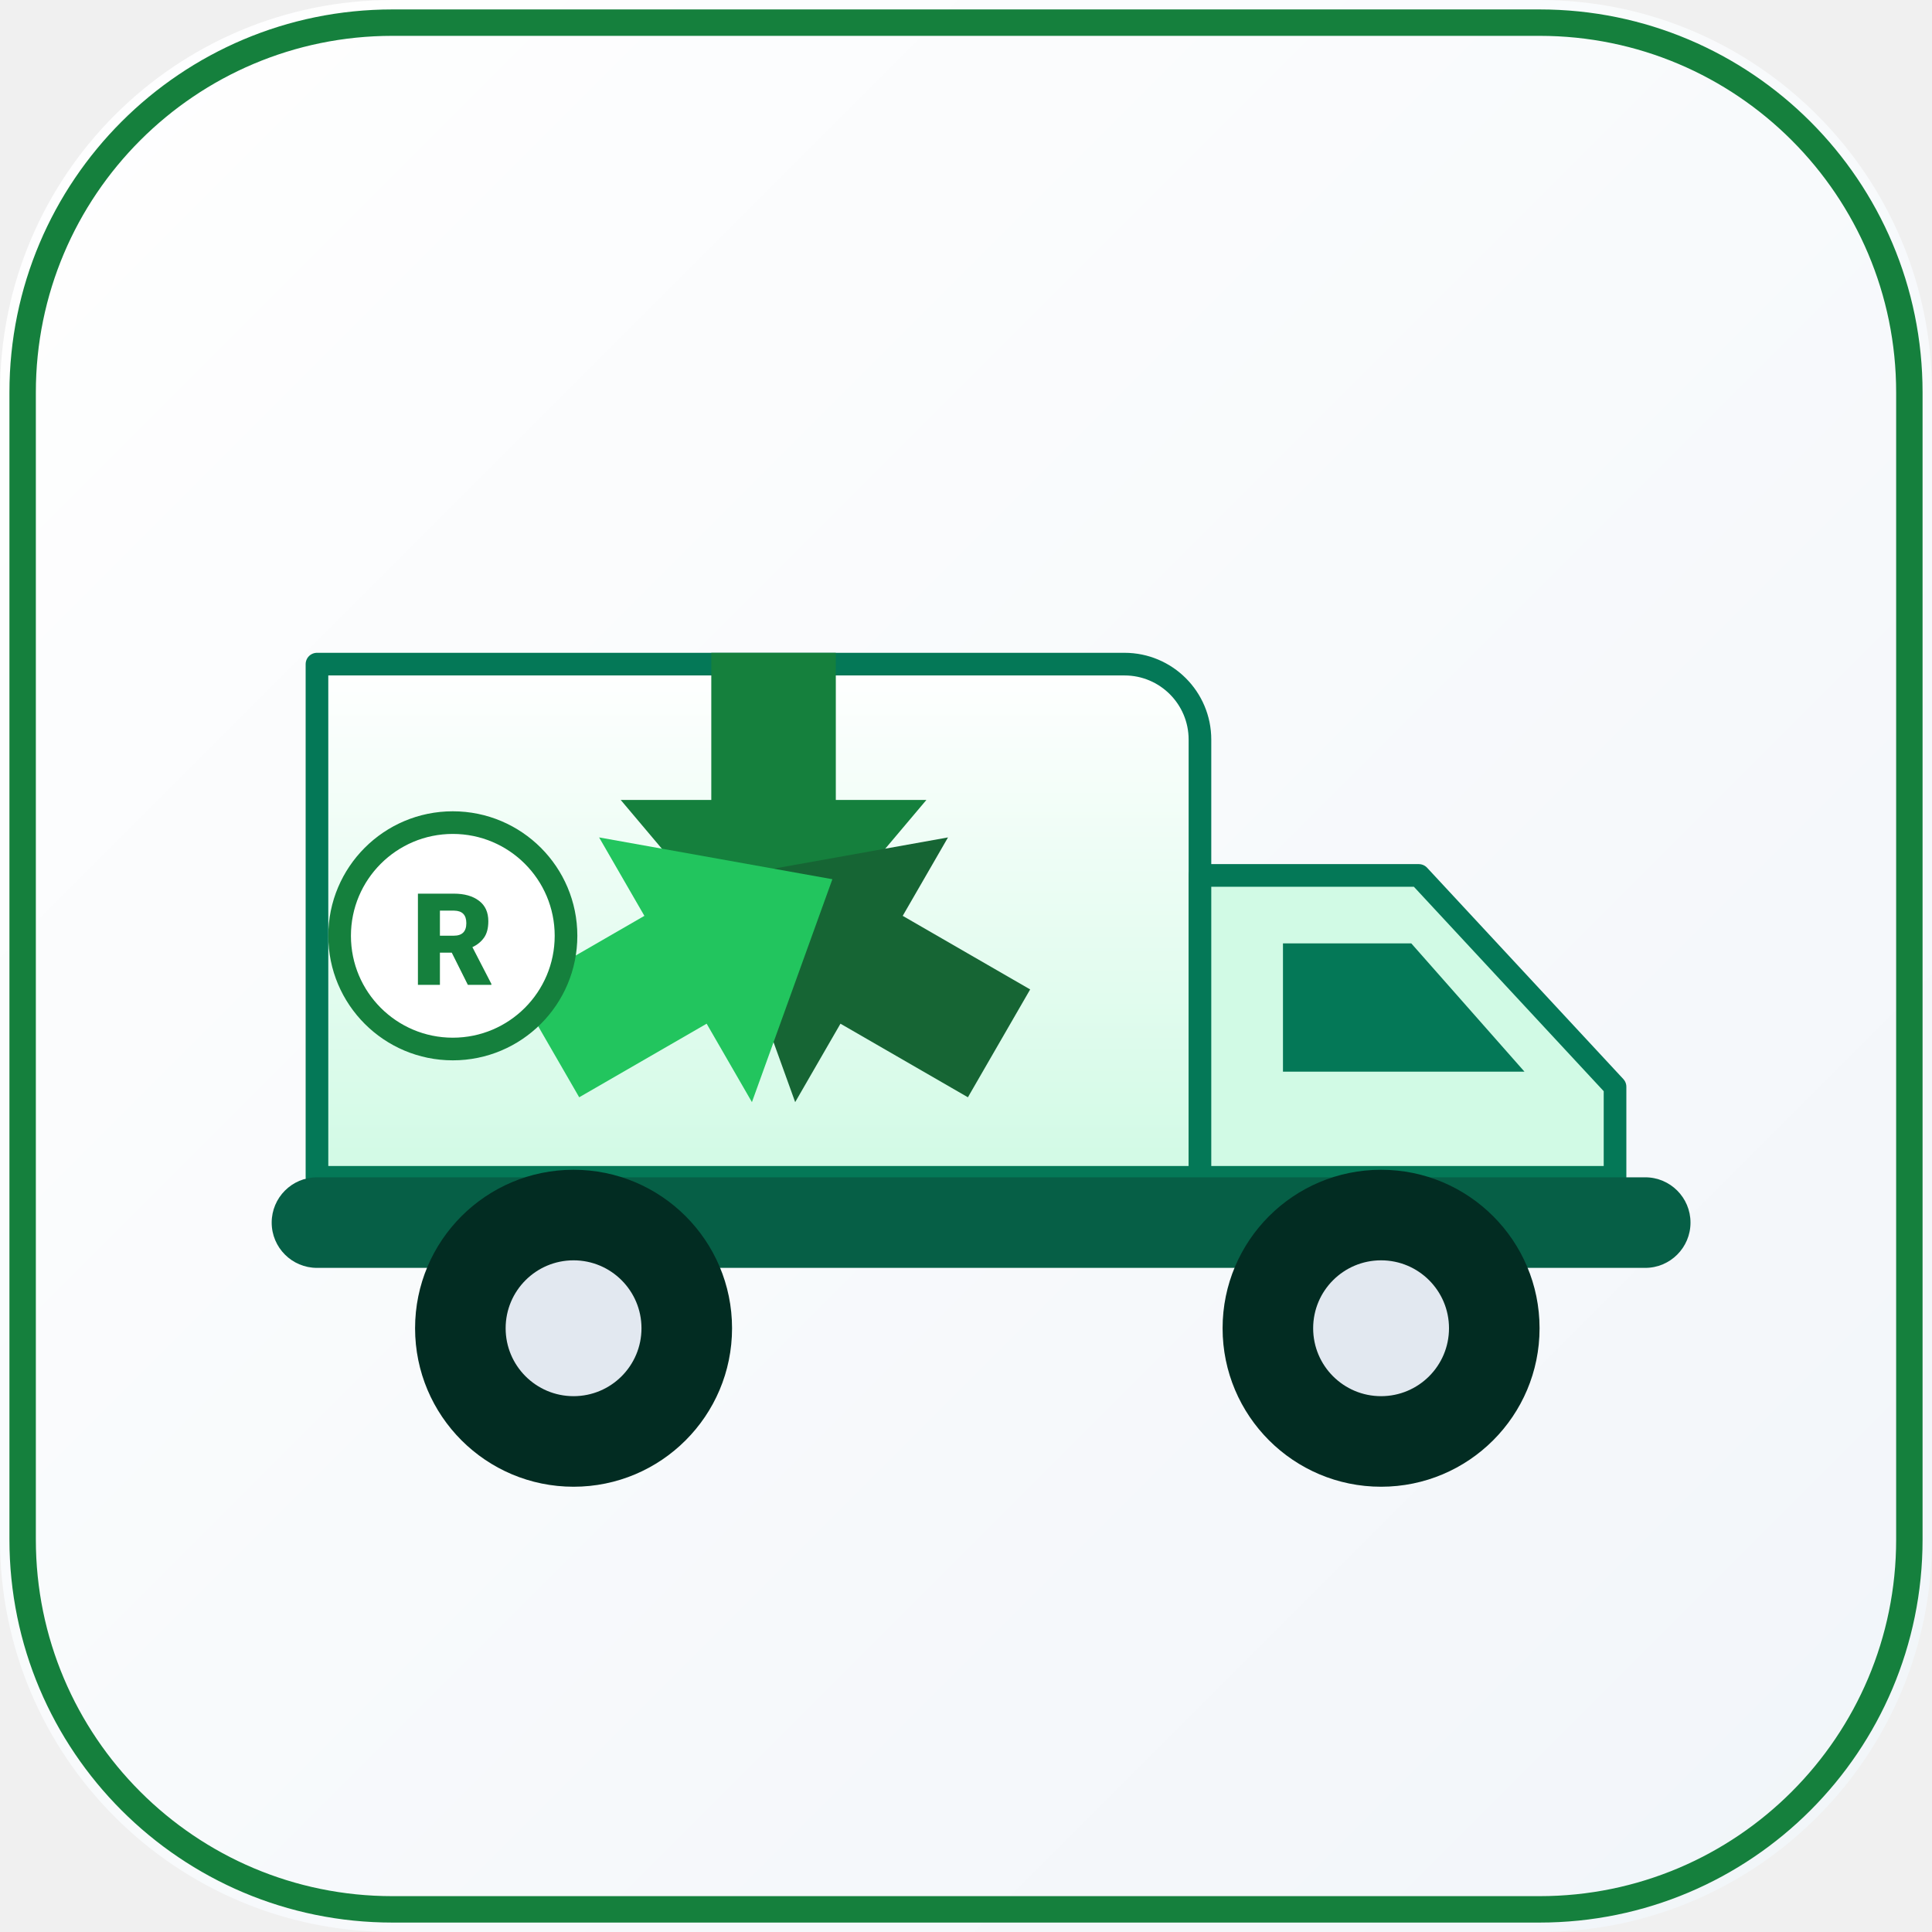
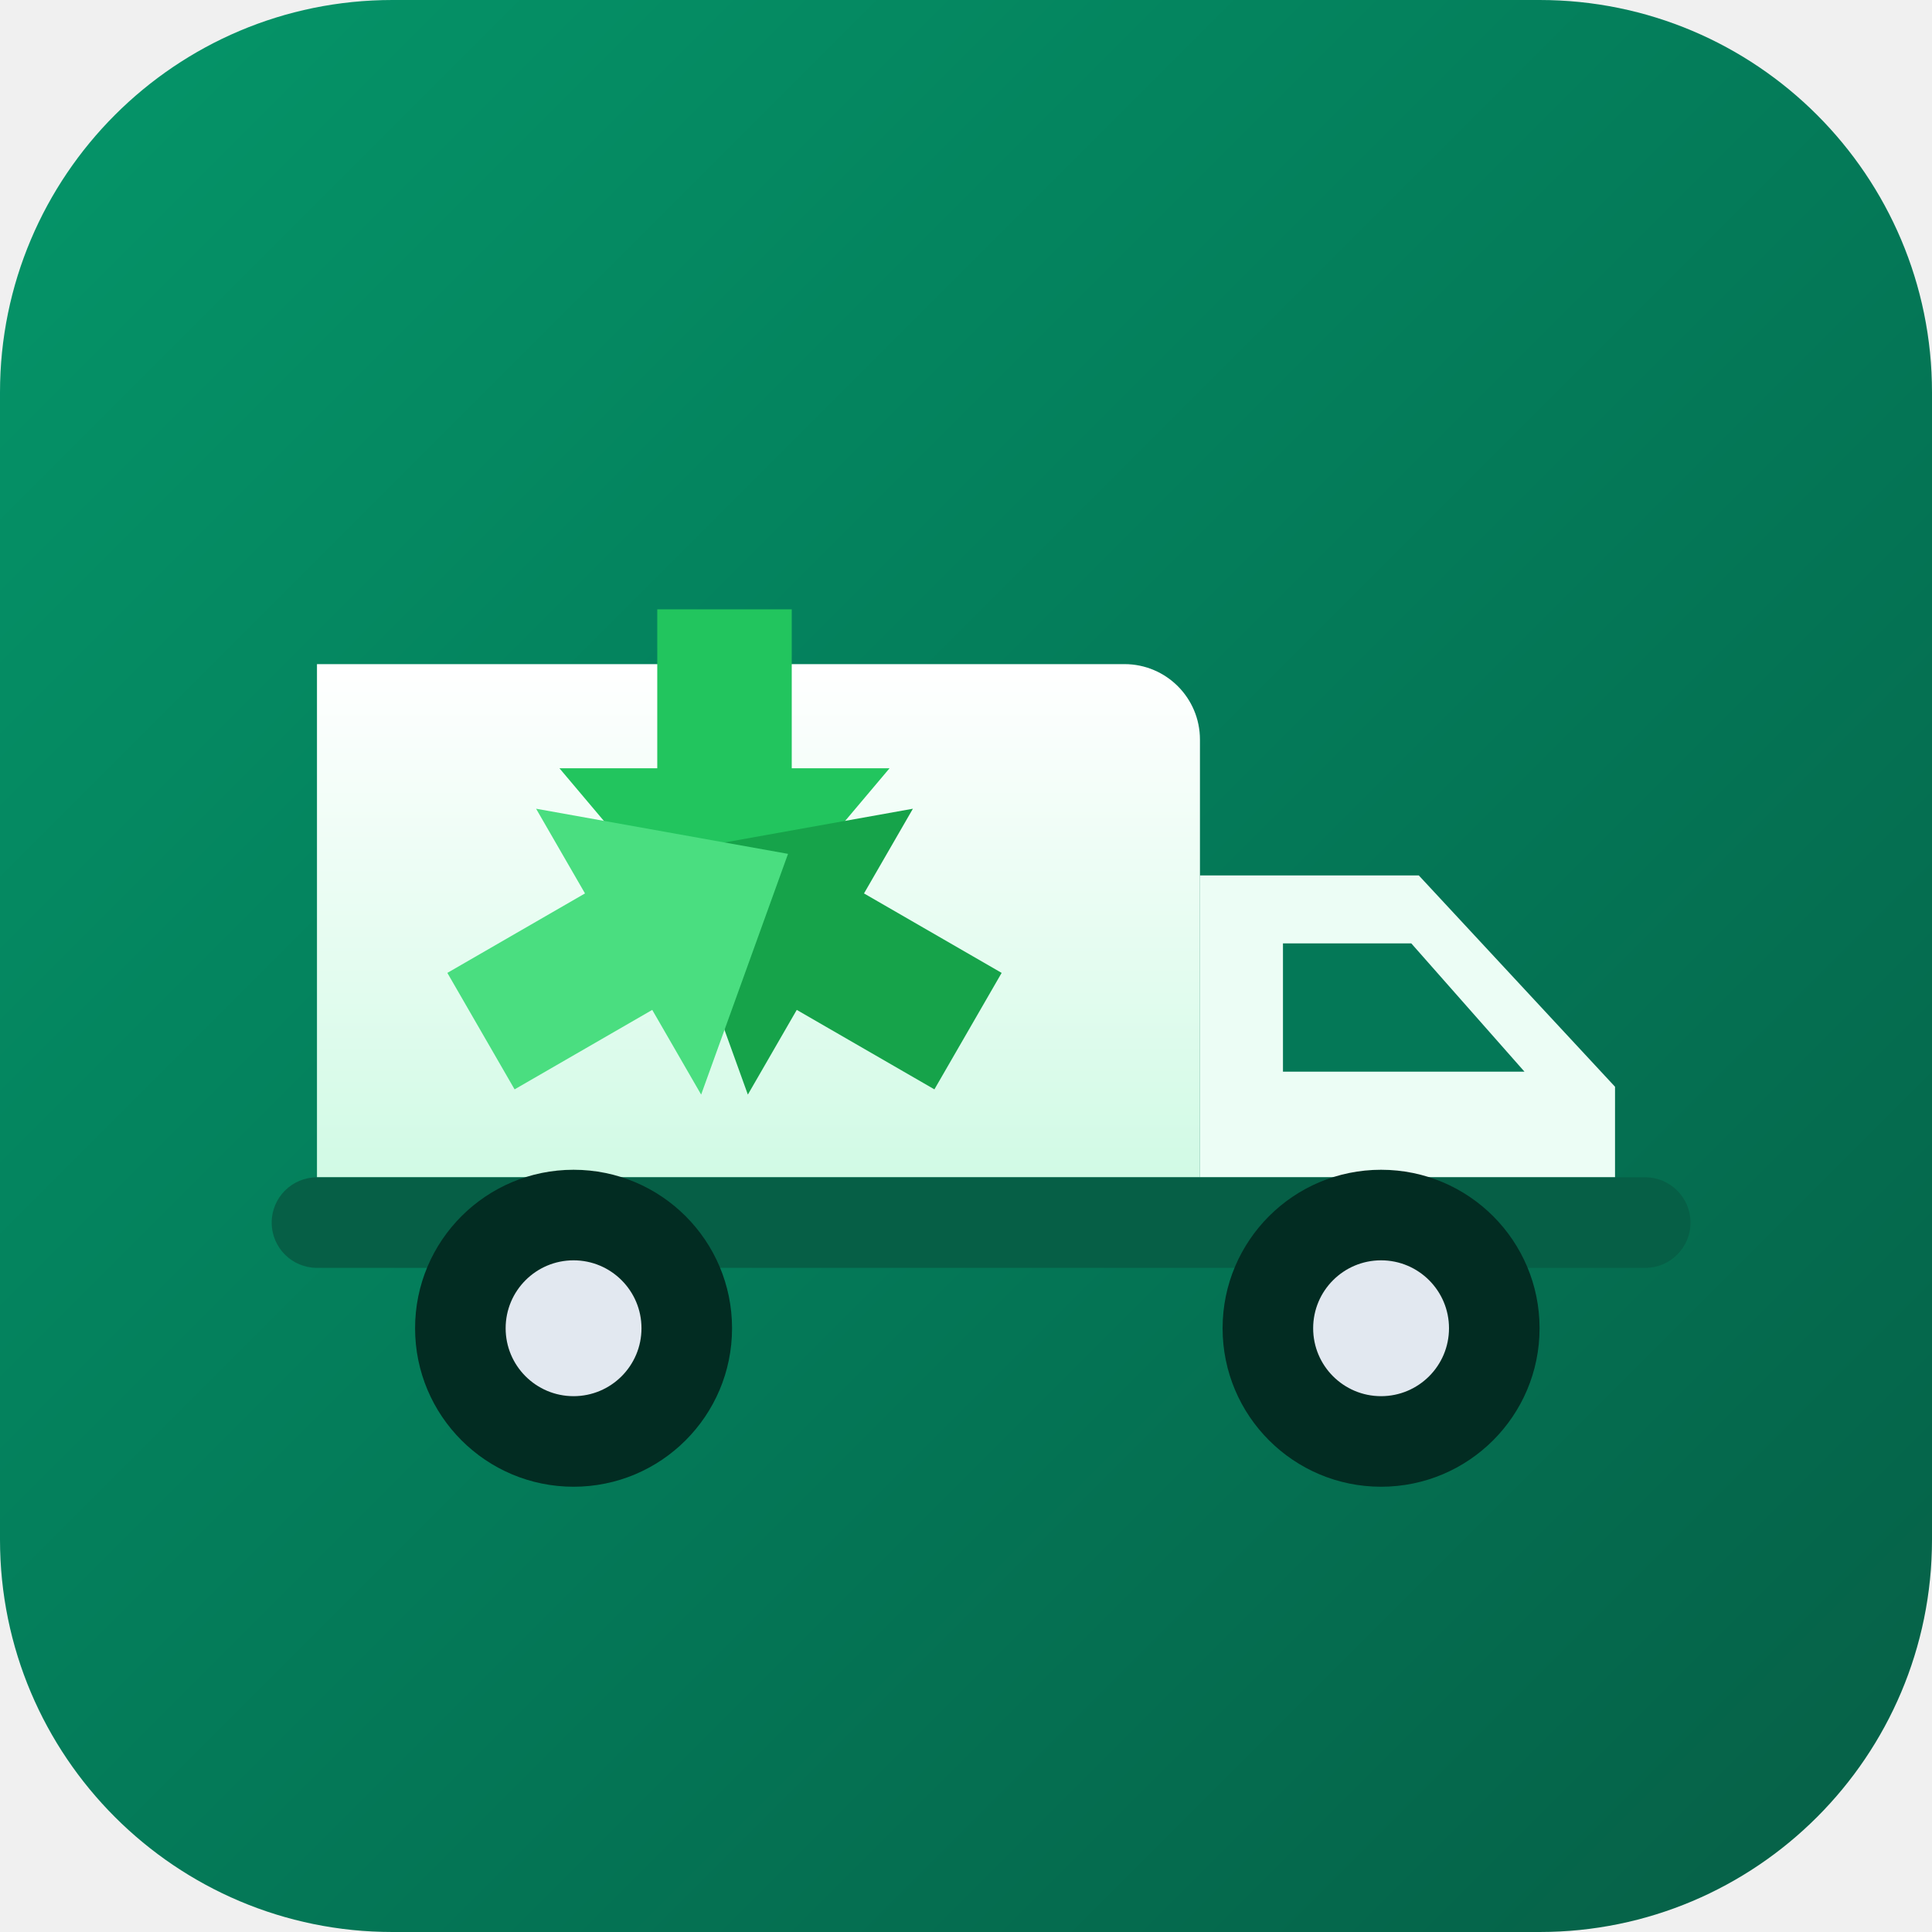
<svg xmlns="http://www.w3.org/2000/svg" viewBox="0 0 512 512" width="512" height="512" role="img" aria-label="NOTIGAS - camion de reciclaje">
  <defs>
    <linearGradient id="bgRecicla" x1="0%" y1="0%" x2="100%" y2="100%">
-       <stop offset="0%" stop-color="#FFFFFF" />
-       <stop offset="100%" stop-color="#F1F5F9" />
+       <stop offset="0%" stop-color="#059669" />
+       <stop offset="55%" stop-color="#047857" />
+       <stop offset="100%" stop-color="#065F46" />
    </linearGradient>
    <linearGradient id="cajaRecicla" x1="0%" y1="0%" x2="0%" y2="100%">
      <stop offset="0%" stop-color="#FFFFFF" />
      <stop offset="100%" stop-color="#D1FAE5" />
    </linearGradient>
  </defs>
  <rect width="512" height="512" rx="104" fill="url(#bgRecicla)" />
-   <rect width="500" height="500" x="6" y="6" rx="98" fill="none" stroke="#15803D" stroke-width="7" />
-   <path d="M84 176 h214 a20 20 0 0 1 20 20 v116 H84 Z" fill="url(#cajaRecicla)" stroke="#047857" stroke-width="6" stroke-linejoin="round" />
-   <path d="M318 232 h58 l52 56 v24 h-110 Z" fill="#D1FAE5" stroke="#047857" stroke-width="6" stroke-linejoin="round" />
+   <path d="M84 176 h214 a20 20 0 0 1 20 20 v116 H84 Z" fill="url(#cajaRecicla)" />
+   <path d="M318 232 h58 l52 56 v24 h-110 Z" fill="#ECFDF5" />
  <path d="M340 250 h34 l30 34 h-64 Z" fill="#047857" />
  <rect x="72" y="312" width="376" height="24" rx="12" fill="#065F46" />
  <circle cx="152" cy="352" r="42" fill="#022C22" />
  <circle cx="152" cy="352" r="18" fill="#E2E8F0" />
  <circle cx="366" cy="352" r="42" fill="#022C22" />
  <circle cx="366" cy="352" r="18" fill="#E2E8F0" />
-   <g transform="translate(205 242) scale(1.5)">
-     <path d="M-11 -46 L11 -46 L11 -20 L27 -20 L0 12 L-27 -20 L-11 -20 Z" fill="#15803D" transform="rotate(0)" />
-     <path d="M-11 -46 L11 -46 L11 -20 L27 -20 L0 12 L-27 -20 L-11 -20 Z" fill="#166534" transform="rotate(120)" />
-     <path d="M-11 -46 L11 -46 L11 -20 L27 -20 L0 12 L-27 -20 L-11 -20 Z" fill="#22C55E" transform="rotate(240)" />
+   <g transform="translate(192 236) scale(1.62)">
+     <path d="M-11 -46 L11 -46 L11 -20 L27 -20 L0 12 L-27 -20 L-11 -20 Z" fill="#22C55E" transform="rotate(0)" />
+     <path d="M-11 -46 L11 -46 L11 -20 L27 -20 L0 12 L-27 -20 L-11 -20 Z" fill="#16A34A" transform="rotate(120)" />
+     <path d="M-11 -46 L11 -46 L11 -20 L27 -20 L0 12 L-27 -20 L-11 -20 Z" fill="#4ADE80" transform="rotate(240)" />
  </g>
-   <circle cx="120" cy="248" r="30" fill="#FFFFFF" stroke="#15803D" stroke-width="6" />
-   <text x="120" y="261" font-family="'Segoe UI', Roboto, 'Arial Black', sans-serif" font-weight="900" font-size="34" fill="#15803D" text-anchor="middle">R</text>
</svg>
